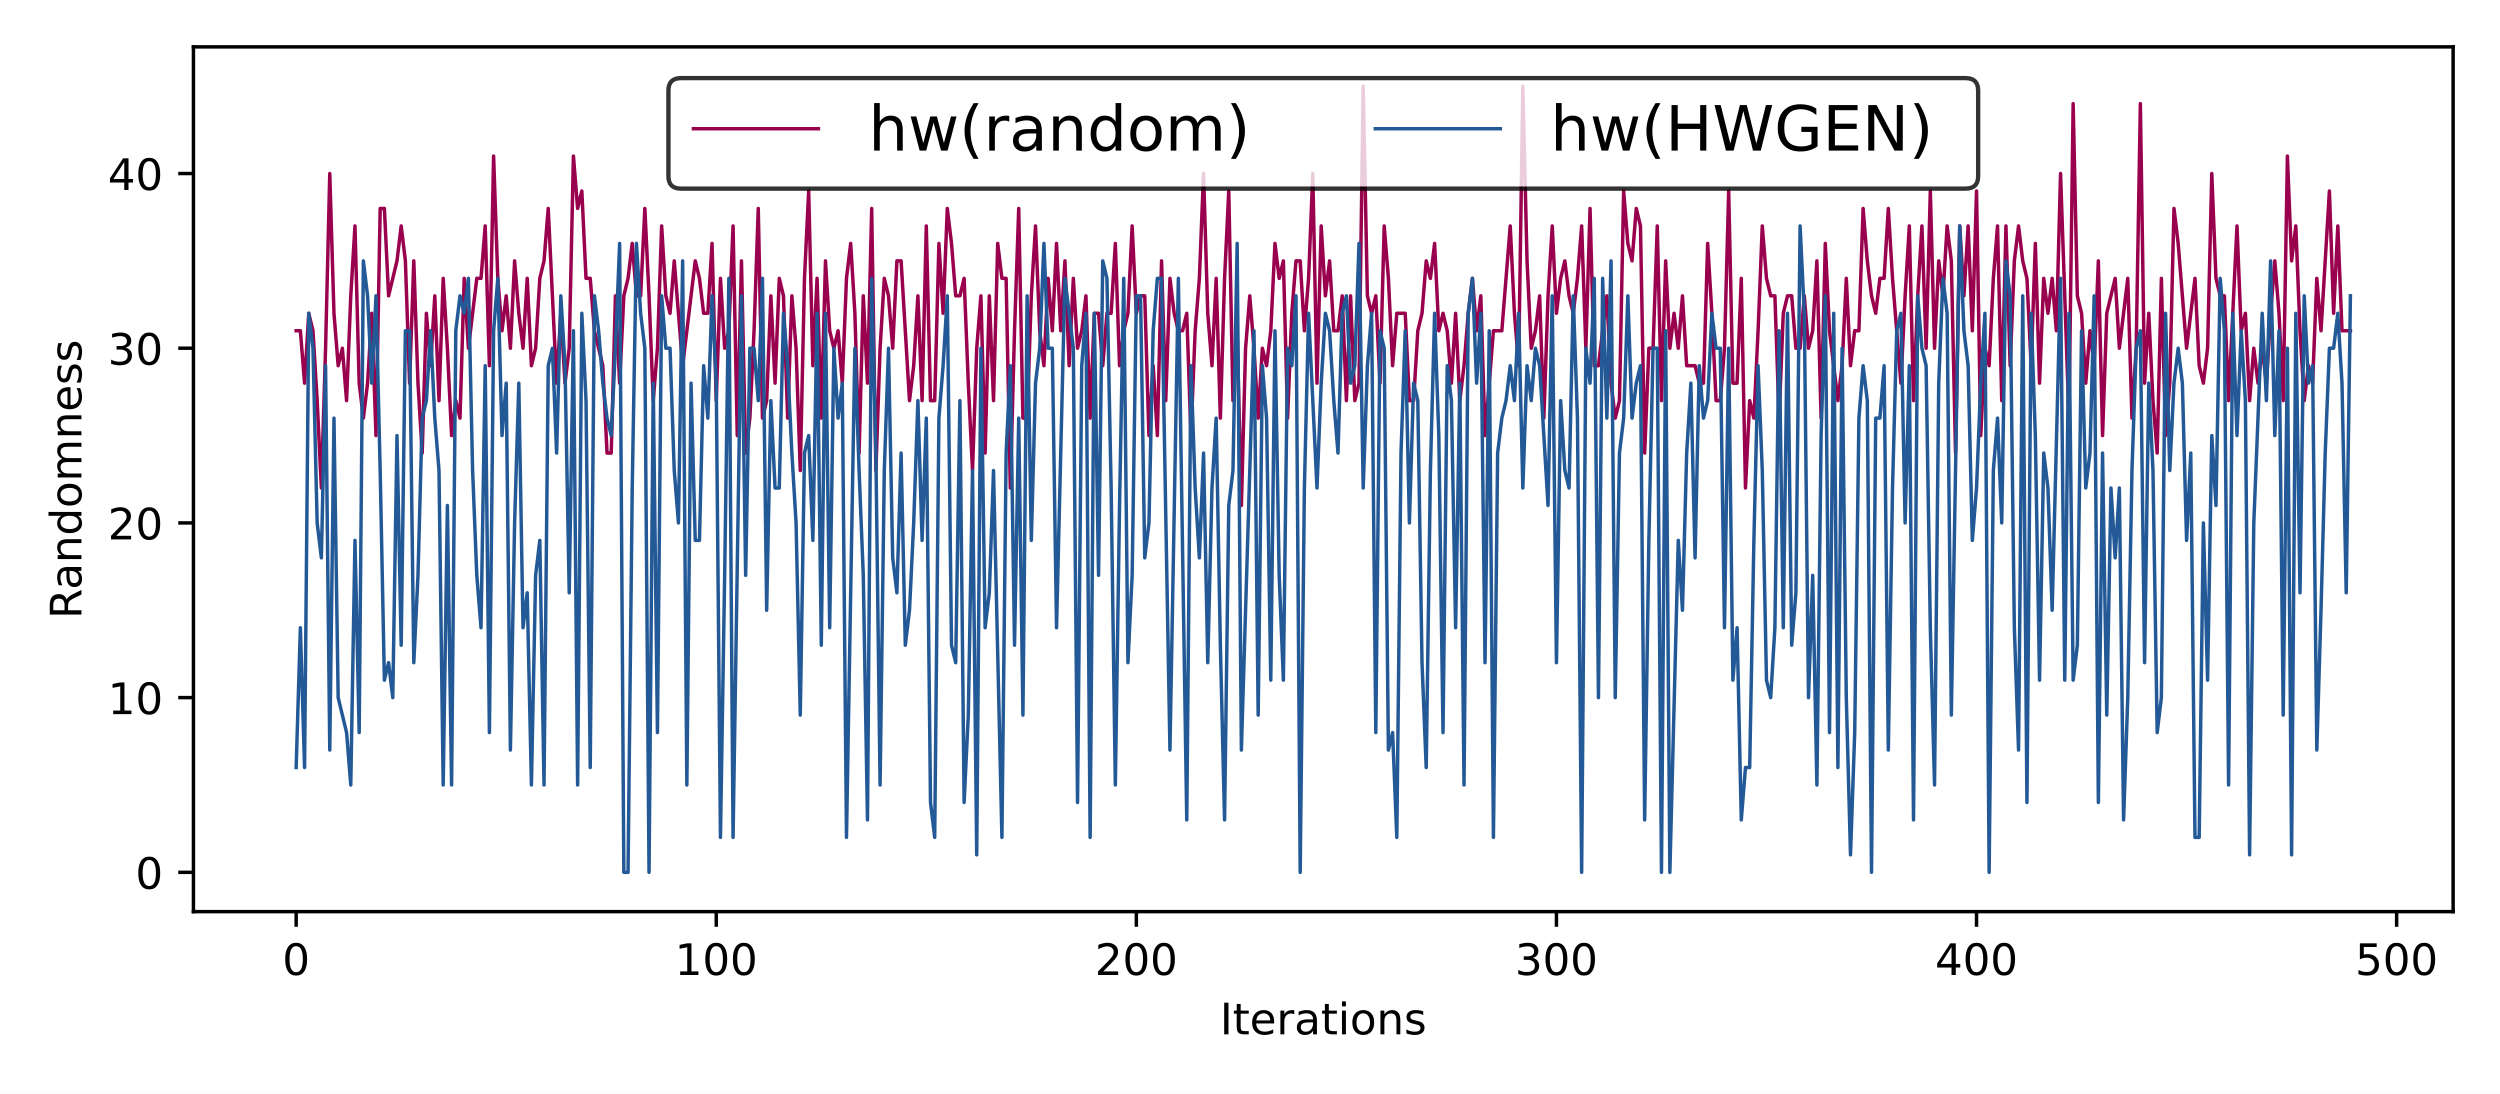
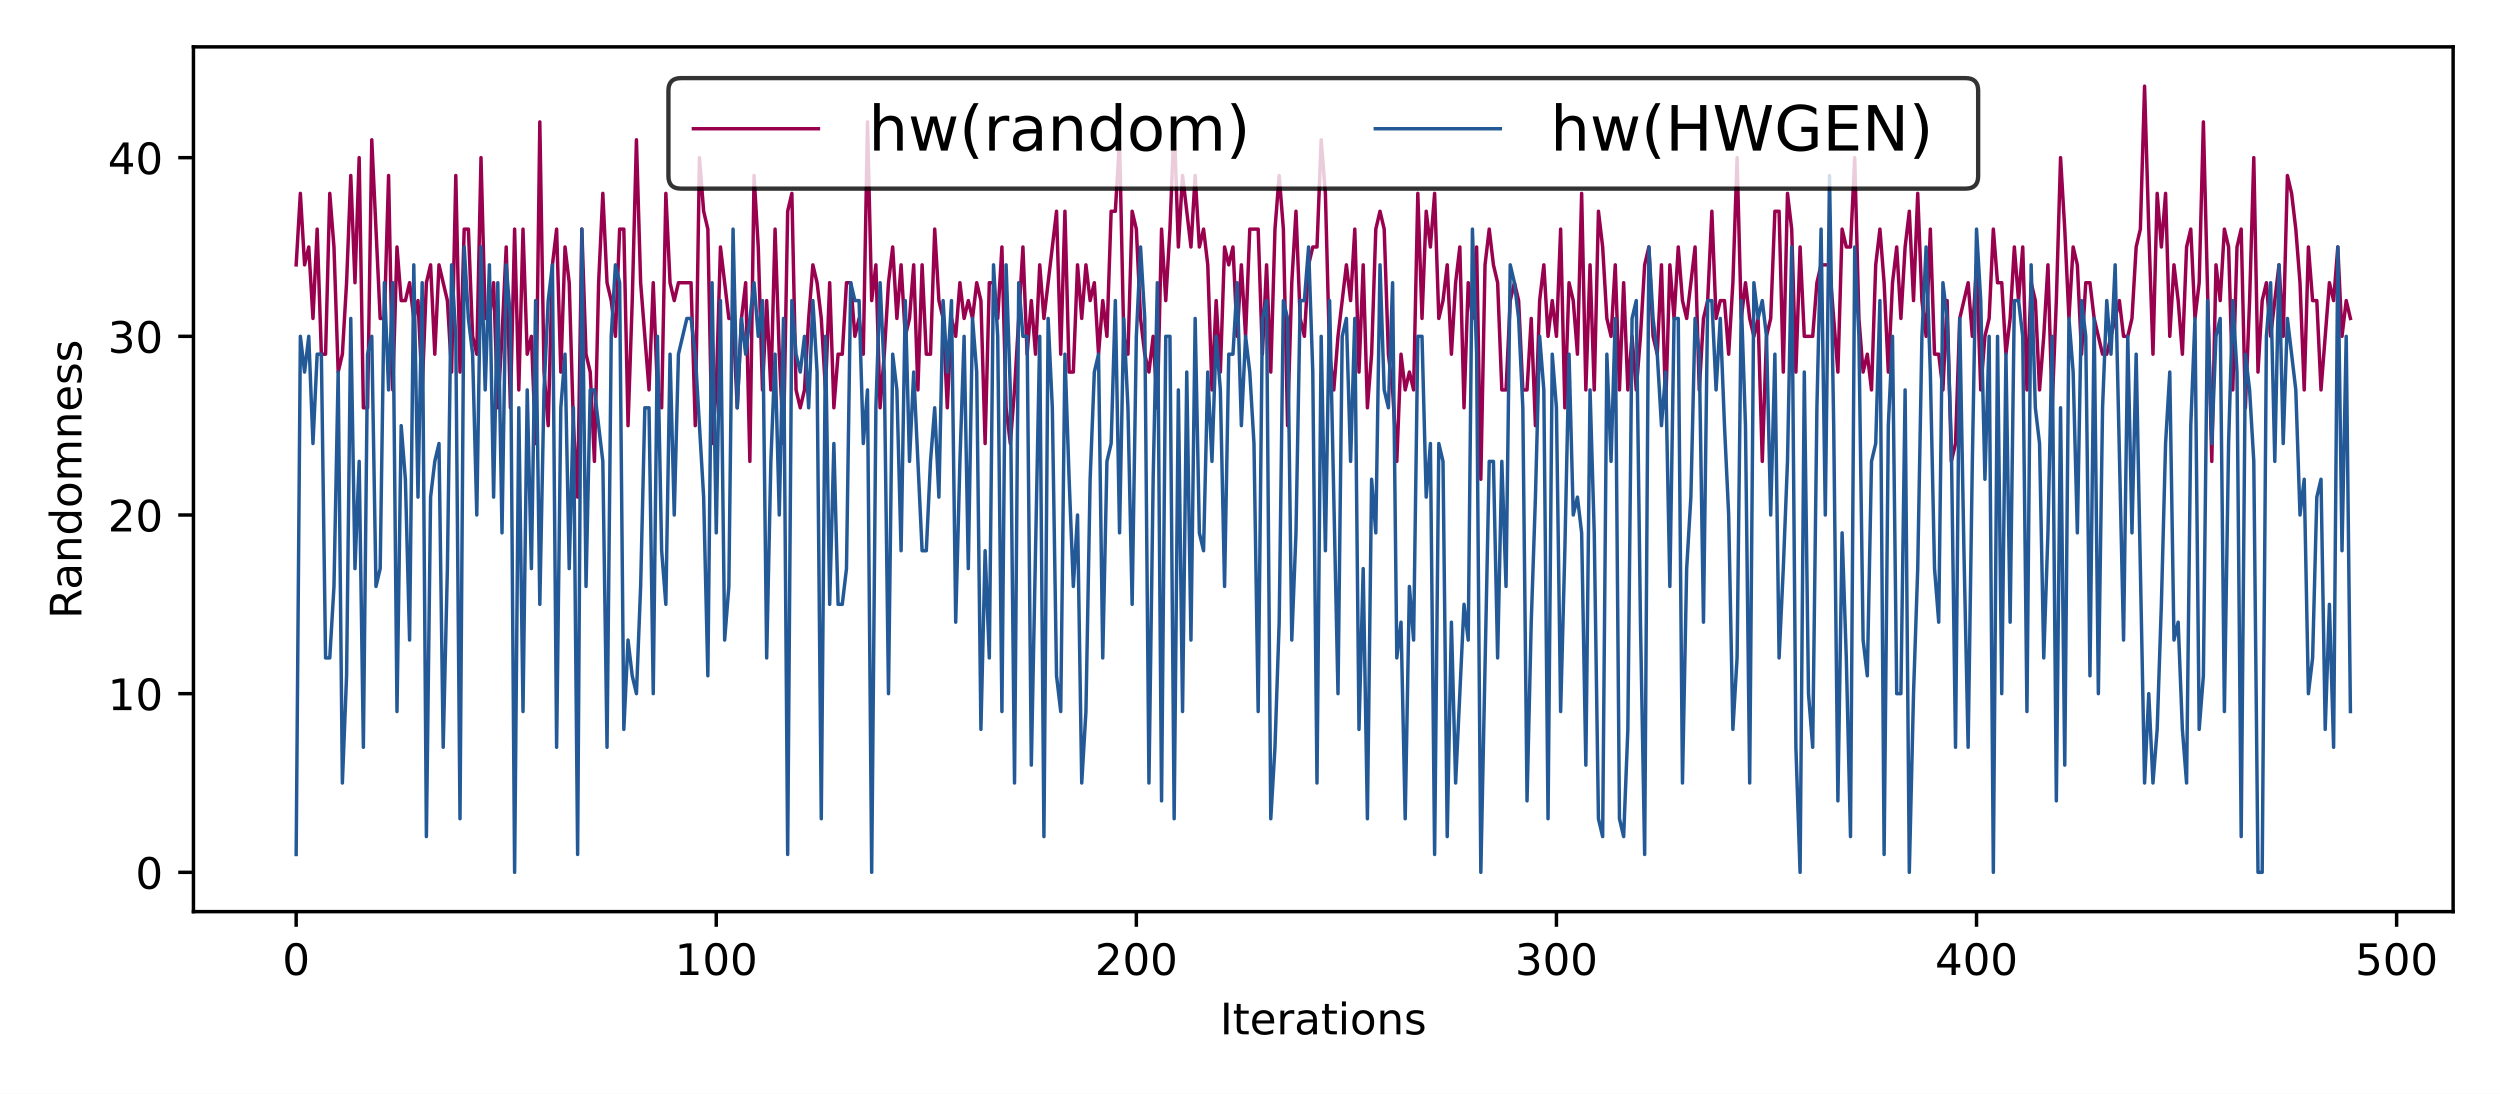
<svg xmlns="http://www.w3.org/2000/svg" xmlns:xlink="http://www.w3.org/1999/xlink" width="576pt" height="252pt" viewBox="0 0 576 252" version="1.1">
  <defs>
    <style type="text/css">*{stroke-linejoin: round; stroke-linecap: butt}</style>
  </defs>
  <g id="figure_1">
    <g id="patch_1">
      <path d="M 0 252  L 576 252  L 576 0  L 0 0  z " style="fill: #ffffff" />
    </g>
    <g id="axes_1">
      <g id="patch_2">
        <path d="M 44.57 210.04  L 565.2 210.04  L 565.2 10.8  L 44.57 10.8  z " style="fill: #ffffff" />
      </g>
      <g id="matplotlib.axis_1">
        <g id="xtick_1">
          <g id="line2d_1">
            <defs>
-               <path id="mb89a6a78fc" d="M 0 0  L 0 3.5  " style="stroke: #000000; stroke-width: 0.8" />
+               <path id="m87699d85fe" d="M 0 0  L 0 3.5  " style="stroke: #000000; stroke-width: 0.8" />
            </defs>
            <g>
-               <use xlink:href="#mb89a6a78fc" x="68.235" y="210.04" style="stroke: #000000; stroke-width: 0.8" />
+               <use xlink:href="#m87699d85fe" x="68.235" y="210.04" style="stroke: #000000; stroke-width: 0.8" />
            </g>
          </g>
          <g id="text_1">
            <text style="font: 10px 'DejaVu Sans', 'Bitstream Vera Sans', 'Computer Modern Sans Serif', 'Lucida Grande', 'Verdana', 'Geneva', 'Lucid', 'Arial', 'Helvetica', 'Avant Garde', sans-serif; text-anchor: middle" x="68.235" y="224.638" transform="rotate(-0 68.235 224.6384)">0</text>
          </g>
        </g>
        <g id="xtick_2">
          <g id="line2d_2">
            <g>
-               <use xlink:href="#mb89a6a78fc" x="165.024" y="210.04" style="stroke: #000000; stroke-width: 0.8" />
+               <use xlink:href="#m87699d85fe" x="165.024" y="210.04" style="stroke: #000000; stroke-width: 0.8" />
            </g>
          </g>
          <g id="text_2">
            <text style="font: 10px 'DejaVu Sans', 'Bitstream Vera Sans', 'Computer Modern Sans Serif', 'Lucida Grande', 'Verdana', 'Geneva', 'Lucid', 'Arial', 'Helvetica', 'Avant Garde', sans-serif; text-anchor: middle" x="165.024" y="224.638" transform="rotate(-0 165.0244 224.6384)">100</text>
          </g>
        </g>
        <g id="xtick_3">
          <g id="line2d_3">
            <g>
-               <use xlink:href="#mb89a6a78fc" x="261.814" y="210.04" style="stroke: #000000; stroke-width: 0.8" />
+               <use xlink:href="#m87699d85fe" x="261.814" y="210.04" style="stroke: #000000; stroke-width: 0.8" />
            </g>
          </g>
          <g id="text_3">
            <text style="font: 10px 'DejaVu Sans', 'Bitstream Vera Sans', 'Computer Modern Sans Serif', 'Lucida Grande', 'Verdana', 'Geneva', 'Lucid', 'Arial', 'Helvetica', 'Avant Garde', sans-serif; text-anchor: middle" x="261.814" y="224.638" transform="rotate(-0 261.8137 224.6384)">200</text>
          </g>
        </g>
        <g id="xtick_4">
          <g id="line2d_4">
            <g>
-               <use xlink:href="#mb89a6a78fc" x="358.603" y="210.04" style="stroke: #000000; stroke-width: 0.8" />
+               <use xlink:href="#m87699d85fe" x="358.603" y="210.04" style="stroke: #000000; stroke-width: 0.8" />
            </g>
          </g>
          <g id="text_4">
            <text style="font: 10px 'DejaVu Sans', 'Bitstream Vera Sans', 'Computer Modern Sans Serif', 'Lucida Grande', 'Verdana', 'Geneva', 'Lucid', 'Arial', 'Helvetica', 'Avant Garde', sans-serif; text-anchor: middle" x="358.603" y="224.638" transform="rotate(-0 358.6031 224.6384)">300</text>
          </g>
        </g>
        <g id="xtick_5">
          <g id="line2d_5">
            <g>
-               <use xlink:href="#mb89a6a78fc" x="455.392" y="210.04" style="stroke: #000000; stroke-width: 0.8" />
+               <use xlink:href="#m87699d85fe" x="455.392" y="210.04" style="stroke: #000000; stroke-width: 0.8" />
            </g>
          </g>
          <g id="text_5">
            <text style="font: 10px 'DejaVu Sans', 'Bitstream Vera Sans', 'Computer Modern Sans Serif', 'Lucida Grande', 'Verdana', 'Geneva', 'Lucid', 'Arial', 'Helvetica', 'Avant Garde', sans-serif; text-anchor: middle" x="455.392" y="224.638" transform="rotate(-0 455.3925 224.6384)">400</text>
          </g>
        </g>
        <g id="xtick_6">
          <g id="line2d_6">
            <g>
-               <use xlink:href="#mb89a6a78fc" x="552.182" y="210.04" style="stroke: #000000; stroke-width: 0.8" />
+               <use xlink:href="#m87699d85fe" x="552.182" y="210.04" style="stroke: #000000; stroke-width: 0.8" />
            </g>
          </g>
          <g id="text_6">
            <text style="font: 10px 'DejaVu Sans', 'Bitstream Vera Sans', 'Computer Modern Sans Serif', 'Lucida Grande', 'Verdana', 'Geneva', 'Lucid', 'Arial', 'Helvetica', 'Avant Garde', sans-serif; text-anchor: middle" x="552.182" y="224.638" transform="rotate(-0 552.1818 224.6384)">500</text>
          </g>
        </g>
        <g id="text_7">
          <text style="font: 10px 'DejaVu Sans', 'Bitstream Vera Sans', 'Computer Modern Sans Serif', 'Lucida Grande', 'Verdana', 'Geneva', 'Lucid', 'Arial', 'Helvetica', 'Avant Garde', sans-serif; text-anchor: middle" x="304.885" y="238.317" transform="rotate(-0 304.885 238.3166)">Iterations</text>
        </g>
      </g>
      <g id="matplotlib.axis_2">
        <g id="ytick_1">
          <g id="line2d_7">
            <defs>
-               <path id="mde6443bc39" d="M 0 0  L -3.5 0  " style="stroke: #000000; stroke-width: 0.8" />
+               <path id="me8491bbab3" d="M 0 0  L -3.5 0  " style="stroke: #000000; stroke-width: 0.8" />
            </defs>
            <g>
-               <use xlink:href="#mde6443bc39" x="44.57" y="200.984" style="stroke: #000000; stroke-width: 0.8" />
+               <use xlink:href="#me8491bbab3" x="44.57" y="200.984" style="stroke: #000000; stroke-width: 0.8" />
            </g>
          </g>
          <g id="text_8">
            <text style="font: 10px 'DejaVu Sans', 'Bitstream Vera Sans', 'Computer Modern Sans Serif', 'Lucida Grande', 'Verdana', 'Geneva', 'Lucid', 'Arial', 'Helvetica', 'Avant Garde', sans-serif; text-anchor: end" x="37.57" y="204.783" transform="rotate(-0 37.57 204.7829)">0</text>
          </g>
        </g>
        <g id="ytick_2">
          <g id="line2d_8">
            <g>
-               <use xlink:href="#mde6443bc39" x="44.57" y="160.733" style="stroke: #000000; stroke-width: 0.8" />
+               <use xlink:href="#me8491bbab3" x="44.57" y="159.818" style="stroke: #000000; stroke-width: 0.8" />
            </g>
          </g>
          <g id="text_9">
-             <text style="font: 10px 'DejaVu Sans', 'Bitstream Vera Sans', 'Computer Modern Sans Serif', 'Lucida Grande', 'Verdana', 'Geneva', 'Lucid', 'Arial', 'Helvetica', 'Avant Garde', sans-serif; text-anchor: end" x="37.57" y="164.532" transform="rotate(-0 37.57 164.5324)">10</text>
+             <text style="font: 10px 'DejaVu Sans', 'Bitstream Vera Sans', 'Computer Modern Sans Serif', 'Lucida Grande', 'Verdana', 'Geneva', 'Lucid', 'Arial', 'Helvetica', 'Avant Garde', sans-serif; text-anchor: end" x="37.57" y="163.618" transform="rotate(-0 37.57 163.6176)">10</text>
          </g>
        </g>
        <g id="ytick_3">
          <g id="line2d_9">
            <g>
-               <use xlink:href="#mde6443bc39" x="44.57" y="120.483" style="stroke: #000000; stroke-width: 0.8" />
+               <use xlink:href="#me8491bbab3" x="44.57" y="118.653" style="stroke: #000000; stroke-width: 0.8" />
            </g>
          </g>
          <g id="text_10">
-             <text style="font: 10px 'DejaVu Sans', 'Bitstream Vera Sans', 'Computer Modern Sans Serif', 'Lucida Grande', 'Verdana', 'Geneva', 'Lucid', 'Arial', 'Helvetica', 'Avant Garde', sans-serif; text-anchor: end" x="37.57" y="124.282" transform="rotate(-0 37.57 124.2818)">20</text>
+             <text style="font: 10px 'DejaVu Sans', 'Bitstream Vera Sans', 'Computer Modern Sans Serif', 'Lucida Grande', 'Verdana', 'Geneva', 'Lucid', 'Arial', 'Helvetica', 'Avant Garde', sans-serif; text-anchor: end" x="37.57" y="122.452" transform="rotate(-0 37.57 122.4523)">20</text>
          </g>
        </g>
        <g id="ytick_4">
          <g id="line2d_10">
            <g>
-               <use xlink:href="#mde6443bc39" x="44.57" y="80.232" style="stroke: #000000; stroke-width: 0.8" />
+               <use xlink:href="#me8491bbab3" x="44.57" y="77.488" style="stroke: #000000; stroke-width: 0.8" />
            </g>
          </g>
          <g id="text_11">
-             <text style="font: 10px 'DejaVu Sans', 'Bitstream Vera Sans', 'Computer Modern Sans Serif', 'Lucida Grande', 'Verdana', 'Geneva', 'Lucid', 'Arial', 'Helvetica', 'Avant Garde', sans-serif; text-anchor: end" x="37.57" y="84.031" transform="rotate(-0 37.57 84.03134)">30</text>
+             <text style="font: 10px 'DejaVu Sans', 'Bitstream Vera Sans', 'Computer Modern Sans Serif', 'Lucida Grande', 'Verdana', 'Geneva', 'Lucid', 'Arial', 'Helvetica', 'Avant Garde', sans-serif; text-anchor: end" x="37.57" y="81.287" transform="rotate(-0 37.57 81.28699)">30</text>
          </g>
        </g>
        <g id="ytick_5">
          <g id="line2d_11">
            <g>
-               <use xlink:href="#mde6443bc39" x="44.57" y="39.982" style="stroke: #000000; stroke-width: 0.8" />
+               <use xlink:href="#me8491bbab3" x="44.57" y="36.322" style="stroke: #000000; stroke-width: 0.8" />
            </g>
          </g>
          <g id="text_12">
-             <text style="font: 10px 'DejaVu Sans', 'Bitstream Vera Sans', 'Computer Modern Sans Serif', 'Lucida Grande', 'Verdana', 'Geneva', 'Lucid', 'Arial', 'Helvetica', 'Avant Garde', sans-serif; text-anchor: end" x="37.57" y="43.781" transform="rotate(-0 37.57 43.78084)">40</text>
+             <text style="font: 10px 'DejaVu Sans', 'Bitstream Vera Sans', 'Computer Modern Sans Serif', 'Lucida Grande', 'Verdana', 'Geneva', 'Lucid', 'Arial', 'Helvetica', 'Avant Garde', sans-serif; text-anchor: end" x="37.57" y="40.122" transform="rotate(-0 37.57 40.1217)">40</text>
          </g>
        </g>
        <g id="text_13">
          <text style="font: 10px 'DejaVu Sans', 'Bitstream Vera Sans', 'Computer Modern Sans Serif', 'Lucida Grande', 'Verdana', 'Geneva', 'Lucid', 'Arial', 'Helvetica', 'Avant Garde', sans-serif; text-anchor: middle" x="18.765" y="110.42" transform="rotate(-90 18.76531 110.42)">Randomness</text>
        </g>
      </g>
      <g id="line2d_12">
-         <path d="M 68.235 76.207  L 69.203 76.207  L 70.171 88.282  L 71.139 72.182  L 72.107 76.207  L 73.074 92.307  L 74.042 112.433  L 75.01 80.232  L 75.978 39.982  L 76.946 72.182  L 77.914 84.257  L 78.882 80.232  L 79.85 92.307  L 80.818 68.157  L 81.786 52.057  L 82.753 88.282  L 83.721 96.332  L 84.689 88.282  L 85.657 72.182  L 86.625 100.357  L 87.593 48.032  L 88.561 48.032  L 89.529 68.157  L 91.464 60.107  L 92.432 52.057  L 93.4 60.107  L 94.368 88.282  L 95.336 60.107  L 96.304 88.282  L 97.272 104.382  L 98.24 72.182  L 99.208 84.257  L 100.175 68.157  L 101.143 92.307  L 102.111 64.132  L 103.079 80.232  L 104.047 100.357  L 105.015 92.307  L 105.983 96.332  L 106.951 64.132  L 107.919 80.232  L 109.854 64.132  L 110.822 64.132  L 111.79 52.057  L 112.758 84.257  L 113.726 35.957  L 114.694 64.132  L 115.662 76.207  L 116.63 68.157  L 117.598 80.232  L 118.565 60.107  L 119.533 72.182  L 120.501 80.232  L 121.469 64.132  L 122.437 84.257  L 123.405 80.232  L 124.373 64.132  L 125.341 60.107  L 126.309 48.032  L 128.244 88.282  L 129.212 72.182  L 130.18 88.282  L 131.148 80.232  L 132.116 35.957  L 133.084 48.032  L 134.052 44.007  L 135.02 64.132  L 135.988 64.132  L 136.955 76.207  L 138.891 84.257  L 139.859 104.382  L 140.827 104.382  L 141.795 68.157  L 142.763 88.282  L 143.731 68.157  L 144.699 64.132  L 145.666 56.082  L 146.634 68.157  L 147.602 68.157  L 148.57 48.032  L 149.538 68.157  L 150.506 92.307  L 151.474 80.232  L 152.442 52.057  L 153.41 68.157  L 154.378 72.182  L 155.345 60.107  L 157.281 84.257  L 160.185 60.107  L 161.153 64.132  L 162.121 72.182  L 163.089 72.182  L 164.056 56.082  L 165.024 92.307  L 165.992 64.132  L 166.96 80.232  L 167.928 76.207  L 168.896 52.057  L 169.864 100.357  L 170.832 60.107  L 171.8 104.382  L 172.768 96.332  L 173.735 76.207  L 174.703 48.032  L 175.671 96.332  L 176.639 92.307  L 177.607 68.157  L 178.575 88.282  L 179.543 64.132  L 180.511 68.157  L 181.479 96.332  L 182.446 68.157  L 183.414 80.232  L 184.382 108.407  L 185.35 64.132  L 186.318 44.007  L 187.286 84.257  L 188.254 64.132  L 189.222 96.332  L 190.19 60.107  L 191.157 76.207  L 192.125 80.232  L 193.093 76.207  L 194.061 88.282  L 195.029 64.132  L 195.997 56.082  L 196.965 72.182  L 197.933 104.382  L 198.901 68.157  L 199.869 88.282  L 200.836 48.032  L 201.804 108.407  L 202.772 80.232  L 203.74 64.132  L 204.708 68.157  L 205.676 80.232  L 206.644 60.107  L 207.612 60.107  L 209.547 92.307  L 210.515 84.257  L 211.483 68.157  L 212.451 92.307  L 213.419 52.057  L 214.387 92.307  L 215.355 92.307  L 216.323 56.082  L 217.291 72.182  L 218.259 48.032  L 219.226 56.082  L 220.194 68.157  L 221.162 68.157  L 222.13 64.132  L 223.098 88.282  L 224.066 108.407  L 225.034 80.232  L 226.002 68.157  L 226.97 104.382  L 227.937 68.157  L 228.905 92.307  L 229.873 56.082  L 230.841 64.132  L 231.809 64.132  L 232.777 112.433  L 233.745 76.207  L 234.713 48.032  L 235.681 96.332  L 236.648 96.332  L 237.616 68.157  L 238.584 52.057  L 239.552 76.207  L 240.52 84.257  L 241.488 64.132  L 242.456 76.207  L 243.424 56.082  L 244.392 76.207  L 245.36 60.107  L 246.327 84.257  L 247.295 64.132  L 248.263 80.232  L 249.231 76.207  L 250.199 68.157  L 251.167 96.332  L 252.135 72.182  L 253.103 72.182  L 254.071 84.257  L 255.038 72.182  L 256.006 72.182  L 256.974 56.082  L 257.942 84.257  L 258.91 76.207  L 259.878 72.182  L 260.846 52.057  L 261.814 72.182  L 262.782 68.157  L 263.75 68.157  L 264.717 100.357  L 265.685 84.257  L 266.653 100.357  L 267.621 60.107  L 268.589 92.307  L 269.557 64.132  L 270.525 72.182  L 271.493 76.207  L 272.461 76.207  L 273.428 72.182  L 274.396 100.357  L 275.364 76.207  L 276.332 64.132  L 277.3 39.982  L 278.268 72.182  L 279.236 84.257  L 280.204 64.132  L 281.172 96.332  L 282.139 64.132  L 283.107 44.007  L 284.075 92.307  L 285.043 76.207  L 286.011 116.458  L 286.979 80.232  L 287.947 68.157  L 288.915 80.232  L 289.883 96.332  L 290.851 80.232  L 291.818 84.257  L 292.786 76.207  L 293.754 56.082  L 294.722 64.132  L 295.69 60.107  L 296.658 96.332  L 297.626 72.182  L 298.594 60.107  L 299.562 60.107  L 300.529 76.207  L 301.497 64.132  L 302.465 39.982  L 303.433 88.282  L 304.401 52.057  L 305.369 68.157  L 306.337 60.107  L 307.305 76.207  L 308.273 76.207  L 309.241 68.157  L 310.208 92.307  L 311.176 68.157  L 312.144 92.307  L 313.112 88.282  L 314.08 19.856  L 315.048 68.157  L 316.016 72.182  L 316.984 68.157  L 317.952 88.282  L 318.919 52.057  L 319.887 64.132  L 320.855 84.257  L 321.823 72.182  L 323.759 72.182  L 324.727 92.307  L 325.695 92.307  L 326.663 76.207  L 327.631 72.182  L 328.598 60.107  L 329.566 64.132  L 330.534 56.082  L 331.502 76.207  L 332.47 72.182  L 333.438 76.207  L 334.406 88.282  L 335.374 72.182  L 336.342 92.307  L 337.309 84.257  L 338.277 72.182  L 339.245 64.132  L 340.213 76.207  L 341.181 68.157  L 342.149 100.357  L 344.085 76.207  L 346.02 76.207  L 347.956 52.057  L 348.924 72.182  L 349.892 84.257  L 350.86 19.856  L 351.828 60.107  L 352.796 80.232  L 353.764 76.207  L 354.732 68.157  L 355.699 96.332  L 356.667 68.157  L 357.635 52.057  L 358.603 72.182  L 359.571 64.132  L 360.539 60.107  L 361.507 68.157  L 362.475 72.182  L 363.443 64.132  L 364.41 52.057  L 365.378 80.232  L 366.346 48.032  L 367.314 84.257  L 368.282 84.257  L 370.218 68.157  L 371.186 88.282  L 372.154 96.332  L 373.122 92.307  L 374.089 44.007  L 375.057 56.082  L 376.025 60.107  L 376.993 48.032  L 377.961 52.057  L 378.929 104.382  L 379.897 80.232  L 380.865 80.232  L 381.833 52.057  L 382.8 92.307  L 383.768 60.107  L 384.736 80.232  L 385.704 72.182  L 386.672 80.232  L 387.64 68.157  L 388.608 84.257  L 390.544 84.257  L 391.511 88.282  L 392.479 88.282  L 393.447 56.082  L 394.415 72.182  L 395.383 92.307  L 396.351 92.307  L 397.319 80.232  L 398.287 44.007  L 399.255 88.282  L 400.223 88.282  L 401.19 64.132  L 402.158 112.433  L 403.126 92.307  L 404.094 96.332  L 405.062 76.207  L 406.03 52.057  L 406.998 64.132  L 407.966 68.157  L 408.934 68.157  L 409.901 96.332  L 410.869 72.182  L 411.837 68.157  L 412.805 68.157  L 413.773 80.232  L 414.741 80.232  L 415.709 68.157  L 416.677 80.232  L 417.645 76.207  L 418.613 60.107  L 419.58 96.332  L 420.548 56.082  L 421.516 76.207  L 423.452 92.307  L 424.42 84.257  L 425.388 64.132  L 426.356 84.257  L 427.324 76.207  L 428.291 76.207  L 429.259 48.032  L 430.227 60.107  L 431.195 68.157  L 432.163 72.182  L 433.131 64.132  L 434.099 64.132  L 435.067 48.032  L 436.035 64.132  L 437.97 88.282  L 438.938 68.157  L 439.906 52.057  L 440.874 92.307  L 441.842 68.157  L 442.81 52.057  L 443.778 80.232  L 444.746 44.007  L 445.714 80.232  L 446.681 60.107  L 447.649 68.157  L 448.617 52.057  L 449.585 60.107  L 450.553 104.382  L 451.521 52.057  L 452.489 68.157  L 453.457 52.057  L 454.425 76.207  L 455.392 44.007  L 456.36 100.357  L 457.328 80.232  L 458.296 84.257  L 459.264 64.132  L 460.232 52.057  L 461.2 92.307  L 462.168 52.057  L 463.136 84.257  L 464.104 60.107  L 465.071 52.057  L 466.039 60.107  L 467.007 64.132  L 467.975 84.257  L 468.943 56.082  L 469.911 88.282  L 470.879 64.132  L 471.847 72.182  L 472.815 64.132  L 473.782 76.207  L 474.75 39.982  L 476.686 96.332  L 477.654 23.881  L 478.622 68.157  L 479.59 72.182  L 480.558 88.282  L 481.526 76.207  L 482.493 84.257  L 483.461 60.107  L 484.429 100.357  L 485.397 72.182  L 487.333 64.132  L 488.301 80.232  L 490.237 64.132  L 491.205 96.332  L 492.172 80.232  L 493.14 23.881  L 494.108 88.282  L 495.076 72.182  L 496.044 92.307  L 497.012 104.382  L 497.98 64.132  L 498.948 100.357  L 499.916 88.282  L 500.883 48.032  L 501.851 56.082  L 503.787 80.232  L 505.723 64.132  L 506.691 84.257  L 507.659 88.282  L 508.627 80.232  L 509.595 39.982  L 510.562 64.132  L 511.53 68.157  L 512.498 68.157  L 513.466 92.307  L 515.402 52.057  L 516.37 76.207  L 517.338 72.182  L 518.306 92.307  L 519.273 80.232  L 520.241 88.282  L 521.209 80.232  L 522.177 88.282  L 523.145 72.182  L 524.113 60.107  L 525.081 72.182  L 526.049 92.307  L 527.017 35.957  L 527.984 60.107  L 528.952 52.057  L 529.92 76.207  L 530.888 92.307  L 531.856 84.257  L 532.824 88.282  L 533.792 64.132  L 534.76 76.207  L 536.696 44.007  L 537.663 72.182  L 538.631 52.057  L 539.599 76.207  L 541.535 76.207  L 541.535 76.207  " clip-path="url(#p856a34a196)" style="fill: none; stroke: #99004d; stroke-width: 0.8; stroke-linecap: square" />
+         <path d="M 68.235 61.022  L 69.203 44.556  L 70.171 61.022  L 71.139 56.905  L 72.107 73.371  L 73.074 52.789  L 74.042 81.604  L 75.01 81.604  L 75.978 44.556  L 76.946 56.905  L 77.914 85.721  L 78.882 81.604  L 79.85 65.138  L 80.818 40.439  L 81.786 65.138  L 82.753 36.322  L 83.721 93.954  L 84.689 93.954  L 85.657 32.206  L 87.593 73.371  L 88.561 73.371  L 89.529 40.439  L 90.497 89.837  L 91.464 56.905  L 92.432 69.255  L 93.4 69.255  L 94.368 65.138  L 95.336 73.371  L 96.304 69.255  L 97.272 89.837  L 98.24 65.138  L 99.208 61.022  L 100.175 81.604  L 101.143 61.022  L 103.079 69.255  L 104.047 85.721  L 105.015 40.439  L 105.983 85.721  L 106.951 52.789  L 107.919 52.789  L 108.887 77.488  L 109.854 81.604  L 110.822 36.322  L 111.79 73.371  L 112.758 73.371  L 113.726 65.138  L 114.694 93.954  L 115.662 77.488  L 116.63 56.905  L 117.598 93.954  L 118.565 52.789  L 119.533 89.837  L 120.501 52.789  L 121.469 81.604  L 122.437 77.488  L 123.405 102.187  L 124.373 28.089  L 125.341 85.721  L 126.309 98.07  L 127.277 61.022  L 128.244 52.789  L 129.212 85.721  L 130.18 56.905  L 131.148 65.138  L 132.116 98.07  L 133.084 114.537  L 134.052 52.789  L 135.02 81.604  L 135.988 85.721  L 136.955 106.303  L 137.923 65.138  L 138.891 44.556  L 139.859 65.138  L 140.827 69.255  L 141.795 77.488  L 142.763 52.789  L 143.731 52.789  L 144.699 98.07  L 145.666 69.255  L 146.634 32.206  L 147.602 65.138  L 149.538 89.837  L 150.506 65.138  L 151.474 89.837  L 152.442 93.954  L 153.41 44.556  L 154.378 65.138  L 155.345 69.255  L 156.313 65.138  L 159.217 65.138  L 160.185 98.07  L 161.153 36.322  L 162.121 48.672  L 163.089 52.789  L 164.056 102.187  L 165.024 89.837  L 165.992 56.905  L 167.928 73.371  L 168.896 73.371  L 169.864 93.954  L 170.832 73.371  L 171.8 65.138  L 172.768 106.303  L 173.735 40.439  L 174.703 56.905  L 175.671 89.837  L 176.639 69.255  L 177.607 89.837  L 178.575 52.789  L 179.543 81.604  L 180.511 102.187  L 181.479 48.672  L 182.446 44.556  L 183.414 89.837  L 184.382 93.954  L 185.35 89.837  L 186.318 73.371  L 187.286 61.022  L 188.254 65.138  L 189.222 73.371  L 190.19 89.837  L 191.157 65.138  L 192.125 93.954  L 193.093 81.604  L 194.061 81.604  L 195.029 65.138  L 195.997 65.138  L 196.965 77.488  L 197.933 73.371  L 198.901 81.604  L 199.869 28.089  L 200.836 69.255  L 201.804 61.022  L 202.772 93.954  L 203.74 81.604  L 204.708 65.138  L 205.676 56.905  L 206.644 73.371  L 207.612 61.022  L 208.58 77.488  L 209.547 73.371  L 210.515 61.022  L 211.483 89.837  L 212.451 61.022  L 213.419 81.604  L 214.387 81.604  L 215.355 52.789  L 216.323 69.255  L 217.291 73.371  L 218.259 93.954  L 219.226 73.371  L 220.194 77.488  L 221.162 65.138  L 222.13 73.371  L 223.098 69.255  L 224.066 73.371  L 225.034 65.138  L 226.002 69.255  L 226.97 102.187  L 227.937 65.138  L 228.905 65.138  L 229.873 73.371  L 230.841 56.905  L 231.809 93.954  L 232.777 102.187  L 233.745 89.837  L 235.681 56.905  L 236.648 81.604  L 237.616 69.255  L 238.584 81.604  L 239.552 61.022  L 240.52 73.371  L 243.424 48.672  L 244.392 81.604  L 245.36 48.672  L 246.327 85.721  L 247.295 85.721  L 248.263 61.022  L 249.231 73.371  L 250.199 61.022  L 251.167 69.255  L 252.135 65.138  L 253.103 81.604  L 254.071 69.255  L 255.038 77.488  L 256.006 48.672  L 256.974 48.672  L 257.942 32.206  L 258.91 77.488  L 259.878 81.604  L 260.846 48.672  L 261.814 52.789  L 262.782 73.371  L 263.75 81.604  L 264.717 85.721  L 265.685 77.488  L 266.653 93.954  L 267.621 52.789  L 268.589 69.255  L 269.557 52.789  L 270.525 28.089  L 271.493 56.905  L 272.461 40.439  L 274.396 56.905  L 275.364 40.439  L 276.332 56.905  L 277.3 52.789  L 278.268 61.022  L 279.236 89.837  L 280.204 69.255  L 281.172 85.721  L 282.139 56.905  L 283.107 61.022  L 284.075 56.905  L 285.043 77.488  L 286.011 61.022  L 286.979 77.488  L 287.947 52.789  L 289.883 52.789  L 290.851 81.604  L 291.818 61.022  L 292.786 85.721  L 293.754 52.789  L 294.722 40.439  L 295.69 52.789  L 296.658 98.07  L 297.626 65.138  L 298.594 48.672  L 299.562 73.371  L 300.529 77.488  L 301.497 61.022  L 302.465 56.905  L 303.433 56.905  L 304.401 32.206  L 305.369 44.556  L 306.337 81.604  L 307.305 89.837  L 308.273 77.488  L 310.208 61.022  L 311.176 69.255  L 312.144 52.789  L 313.112 85.721  L 314.08 61.022  L 315.048 93.954  L 316.016 81.604  L 316.984 52.789  L 317.952 48.672  L 318.919 52.789  L 319.887 81.604  L 320.855 89.837  L 321.823 106.303  L 322.791 81.604  L 323.759 89.837  L 324.727 85.721  L 325.695 89.837  L 326.663 44.556  L 327.631 73.371  L 328.598 48.672  L 329.566 56.905  L 330.534 44.556  L 331.502 73.371  L 332.47 69.255  L 333.438 61.022  L 334.406 81.604  L 335.374 65.138  L 336.342 56.905  L 337.309 93.954  L 338.277 65.138  L 339.245 73.371  L 340.213 56.905  L 341.181 110.42  L 342.149 61.022  L 343.117 52.789  L 344.085 61.022  L 345.053 65.138  L 346.02 89.837  L 346.988 89.837  L 347.956 69.255  L 348.924 65.138  L 349.892 69.255  L 350.86 89.837  L 351.828 89.837  L 352.796 73.371  L 353.764 98.07  L 354.732 69.255  L 355.699 61.022  L 356.667 77.488  L 357.635 69.255  L 358.603 77.488  L 359.571 52.789  L 360.539 93.954  L 361.507 65.138  L 362.475 69.255  L 363.443 81.604  L 364.41 44.556  L 365.378 89.837  L 366.346 61.022  L 367.314 89.837  L 368.282 48.672  L 369.25 56.905  L 370.218 73.371  L 371.186 77.488  L 372.154 61.022  L 373.122 89.837  L 374.089 65.138  L 375.057 89.837  L 376.025 77.488  L 376.993 89.837  L 377.961 77.488  L 378.929 61.022  L 379.897 56.905  L 380.865 77.488  L 381.833 81.604  L 382.8 61.022  L 383.768 93.954  L 384.736 61.022  L 385.704 73.371  L 386.672 56.905  L 387.64 69.255  L 388.608 73.371  L 390.544 56.905  L 391.511 89.837  L 392.479 73.371  L 393.447 69.255  L 394.415 48.672  L 395.383 73.371  L 396.351 69.255  L 397.319 69.255  L 398.287 81.604  L 399.255 65.138  L 400.223 36.322  L 401.19 73.371  L 402.158 65.138  L 403.126 73.371  L 404.094 77.488  L 405.062 73.371  L 406.03 106.303  L 406.998 77.488  L 407.966 73.371  L 408.934 48.672  L 409.901 48.672  L 410.869 85.721  L 411.837 44.556  L 412.805 52.789  L 413.773 85.721  L 414.741 56.905  L 415.709 77.488  L 417.645 77.488  L 418.613 65.138  L 419.58 61.022  L 421.516 61.022  L 423.452 85.721  L 424.42 52.789  L 425.388 56.905  L 426.356 56.905  L 427.324 36.322  L 428.291 73.371  L 429.259 85.721  L 430.227 81.604  L 431.195 89.837  L 432.163 61.022  L 433.131 52.789  L 434.099 65.138  L 435.067 85.721  L 436.035 65.138  L 437.002 56.905  L 437.97 73.371  L 438.938 56.905  L 439.906 48.672  L 440.874 69.255  L 441.842 44.556  L 442.81 69.255  L 443.778 77.488  L 444.746 52.789  L 445.714 81.604  L 446.681 81.604  L 447.649 89.837  L 448.617 69.255  L 449.585 106.303  L 450.553 102.187  L 451.521 73.371  L 453.457 65.138  L 454.425 77.488  L 455.392 61.022  L 456.36 89.837  L 457.328 77.488  L 458.296 73.371  L 459.264 52.789  L 460.232 65.138  L 461.2 65.138  L 462.168 81.604  L 463.136 73.371  L 464.104 56.905  L 465.071 69.255  L 466.039 56.905  L 467.007 89.837  L 467.975 65.138  L 468.943 69.255  L 469.911 89.837  L 470.879 77.488  L 471.847 61.022  L 472.815 93.954  L 473.782 69.255  L 474.75 36.322  L 475.718 52.789  L 476.686 73.371  L 477.654 56.905  L 478.622 61.022  L 479.59 81.604  L 480.558 65.138  L 481.526 65.138  L 482.493 73.371  L 484.429 81.604  L 485.397 81.604  L 488.301 69.255  L 489.269 77.488  L 490.237 77.488  L 491.205 73.371  L 492.172 56.905  L 493.14 52.789  L 494.108 19.856  L 495.076 52.789  L 496.044 81.604  L 497.012 44.556  L 497.98 56.905  L 498.948 44.556  L 499.916 77.488  L 500.883 61.022  L 501.851 69.255  L 502.819 81.604  L 503.787 56.905  L 504.755 52.789  L 505.723 73.371  L 506.691 65.138  L 507.659 28.089  L 509.595 106.303  L 510.562 61.022  L 511.53 69.255  L 512.498 52.789  L 513.466 56.905  L 514.434 89.837  L 515.402 56.905  L 516.37 52.789  L 517.338 93.954  L 518.306 69.255  L 519.273 36.322  L 520.241 85.721  L 521.209 69.255  L 522.177 65.138  L 523.145 77.488  L 525.081 61.022  L 526.049 77.488  L 527.017 40.439  L 527.984 44.556  L 528.952 52.789  L 529.92 65.138  L 530.888 89.837  L 531.856 56.905  L 532.824 69.255  L 533.792 69.255  L 534.76 89.837  L 536.696 65.138  L 537.663 69.255  L 538.631 56.905  L 539.599 77.488  L 540.567 69.255  L 541.535 73.371  L 541.535 73.371  " clip-path="url(#p8644379142)" style="fill: none; stroke: #99004d; stroke-width: 0.8; stroke-linecap: square" />
      </g>
      <g id="line2d_13">
-         <path d="M 68.235 176.833  L 69.203 144.633  L 70.171 176.833  L 71.139 72.182  L 72.107 80.232  L 73.074 120.483  L 74.042 128.533  L 75.01 84.257  L 75.978 172.808  L 76.946 96.332  L 77.914 160.733  L 79.85 168.783  L 80.818 180.858  L 81.786 124.508  L 82.753 168.783  L 83.721 60.107  L 84.689 68.157  L 85.657 88.282  L 86.625 68.157  L 87.593 108.407  L 88.561 156.708  L 89.529 152.683  L 90.497 160.733  L 91.464 100.357  L 92.432 148.658  L 93.4 76.207  L 94.368 76.207  L 95.336 152.683  L 96.304 132.558  L 97.272 96.332  L 98.24 92.307  L 99.208 76.207  L 100.175 96.332  L 101.143 108.407  L 102.111 180.858  L 103.079 116.458  L 104.047 180.858  L 105.015 76.207  L 105.983 68.157  L 106.951 72.182  L 107.919 64.132  L 108.887 108.407  L 109.854 132.558  L 110.822 144.633  L 111.79 84.257  L 112.758 168.783  L 113.726 76.207  L 114.694 64.132  L 115.662 100.357  L 116.63 88.282  L 117.598 172.808  L 118.565 120.483  L 119.533 88.282  L 120.501 144.633  L 121.469 136.583  L 122.437 180.858  L 123.405 132.558  L 124.373 124.508  L 125.341 180.858  L 126.309 84.257  L 127.277 80.232  L 128.244 104.382  L 129.212 68.157  L 130.18 84.257  L 131.148 136.583  L 132.116 76.207  L 133.084 180.858  L 134.052 72.182  L 135.02 92.307  L 135.988 176.833  L 136.955 68.157  L 137.923 76.207  L 138.891 88.282  L 139.859 96.332  L 140.827 100.357  L 141.795 80.232  L 142.763 56.082  L 143.731 200.984  L 144.699 200.984  L 145.666 112.433  L 146.634 56.082  L 147.602 72.182  L 148.57 80.232  L 149.538 200.984  L 150.506 88.282  L 151.474 168.783  L 152.442 68.157  L 153.41 80.232  L 154.378 80.232  L 155.345 108.407  L 156.313 120.483  L 157.281 60.107  L 158.249 180.858  L 159.217 88.282  L 160.185 124.508  L 161.153 124.508  L 162.121 84.257  L 163.089 96.332  L 164.056 68.157  L 165.024 88.282  L 165.992 192.934  L 166.96 132.558  L 167.928 64.132  L 168.896 192.934  L 170.832 68.157  L 171.8 132.558  L 172.768 80.232  L 173.735 80.232  L 174.703 92.307  L 175.671 64.132  L 176.639 140.608  L 177.607 92.307  L 178.575 112.433  L 179.543 112.433  L 180.511 72.182  L 181.479 84.257  L 182.446 104.382  L 183.414 120.483  L 184.382 164.758  L 185.35 104.382  L 186.318 100.357  L 187.286 124.508  L 188.254 72.182  L 189.222 148.658  L 190.19 72.182  L 191.157 144.633  L 192.125 80.232  L 193.093 96.332  L 194.061 88.282  L 195.029 192.934  L 196.965 80.232  L 197.933 108.407  L 198.901 132.558  L 199.869 188.908  L 200.836 64.132  L 201.804 104.382  L 202.772 180.858  L 203.74 108.407  L 204.708 80.232  L 205.676 128.533  L 206.644 136.583  L 207.612 104.382  L 208.58 148.658  L 209.547 140.608  L 210.515 120.483  L 211.483 92.307  L 212.451 124.508  L 213.419 96.332  L 214.387 184.883  L 215.355 192.934  L 216.323 96.332  L 217.291 84.257  L 218.259 68.157  L 219.226 148.658  L 220.194 152.683  L 221.162 92.307  L 222.13 184.883  L 223.098 164.758  L 224.066 108.407  L 225.034 196.959  L 226.002 80.232  L 226.97 144.633  L 227.937 136.583  L 228.905 108.407  L 230.841 192.934  L 231.809 104.382  L 232.777 84.257  L 233.745 148.658  L 234.713 96.332  L 235.681 164.758  L 236.648 68.157  L 237.616 124.508  L 238.584 88.282  L 239.552 80.232  L 240.52 56.082  L 241.488 80.232  L 242.456 80.232  L 243.424 144.633  L 245.36 64.132  L 247.295 80.232  L 248.263 184.883  L 249.231 84.257  L 250.199 72.182  L 251.167 192.934  L 252.135 72.182  L 253.103 132.558  L 254.071 60.107  L 255.038 64.132  L 256.006 112.433  L 256.974 180.858  L 257.942 116.458  L 258.91 64.132  L 259.878 152.683  L 260.846 132.558  L 261.814 68.157  L 262.782 68.157  L 263.75 128.533  L 264.717 120.483  L 265.685 76.207  L 266.653 64.132  L 267.621 64.132  L 269.557 172.808  L 271.493 64.132  L 273.428 188.908  L 274.396 84.257  L 275.364 112.433  L 276.332 128.533  L 277.3 104.382  L 278.268 152.683  L 279.236 112.433  L 280.204 96.332  L 281.172 148.658  L 282.139 188.908  L 283.107 116.458  L 284.075 108.407  L 285.043 56.082  L 286.011 172.808  L 288.915 76.207  L 289.883 164.758  L 290.851 84.257  L 291.818 96.332  L 292.786 156.708  L 293.754 76.207  L 294.722 132.558  L 295.69 156.708  L 296.658 80.232  L 297.626 84.257  L 298.594 68.157  L 299.562 200.984  L 300.529 112.433  L 301.497 72.182  L 303.433 112.433  L 304.401 88.282  L 305.369 72.182  L 306.337 76.207  L 307.305 92.307  L 308.273 104.382  L 309.241 72.182  L 310.208 68.157  L 311.176 88.282  L 312.144 84.257  L 313.112 56.082  L 314.08 112.433  L 315.048 84.257  L 316.016 72.182  L 316.984 168.783  L 317.952 76.207  L 318.919 80.232  L 319.887 172.808  L 320.855 168.783  L 321.823 192.934  L 322.791 104.382  L 323.759 76.207  L 324.727 120.483  L 325.695 88.282  L 326.663 92.307  L 327.631 152.683  L 328.598 176.833  L 329.566 108.407  L 330.534 72.182  L 331.502 100.357  L 332.47 168.783  L 333.438 84.257  L 334.406 92.307  L 335.374 144.633  L 336.342 88.282  L 337.309 180.858  L 338.277 72.182  L 339.245 64.132  L 340.213 88.282  L 341.181 72.182  L 342.149 152.683  L 343.117 76.207  L 344.085 192.934  L 345.053 104.382  L 346.02 96.332  L 346.988 92.307  L 347.956 84.257  L 348.924 92.307  L 349.892 72.182  L 350.86 112.433  L 351.828 84.257  L 352.796 92.307  L 353.764 80.232  L 354.732 84.257  L 356.667 116.458  L 357.635 68.157  L 358.603 152.683  L 359.571 92.307  L 360.539 108.407  L 361.507 112.433  L 362.475 68.157  L 363.443 96.332  L 364.41 200.984  L 365.378 80.232  L 366.346 88.282  L 367.314 64.132  L 368.282 160.733  L 369.25 64.132  L 370.218 96.332  L 371.186 60.107  L 372.154 160.733  L 373.122 104.382  L 374.089 96.332  L 375.057 68.157  L 376.025 96.332  L 376.993 88.282  L 377.961 84.257  L 378.929 188.908  L 379.897 124.508  L 380.865 80.232  L 381.833 80.232  L 382.8 200.984  L 383.768 76.207  L 384.736 200.984  L 386.672 124.508  L 387.64 140.608  L 388.608 104.382  L 389.576 88.282  L 390.544 128.533  L 391.511 84.257  L 392.479 96.332  L 393.447 92.307  L 394.415 72.182  L 395.383 80.232  L 396.351 80.232  L 397.319 144.633  L 398.287 80.232  L 399.255 156.708  L 400.223 144.633  L 401.19 188.908  L 402.158 176.833  L 403.126 176.833  L 404.094 124.508  L 405.062 84.257  L 406.03 108.407  L 406.998 156.708  L 407.966 160.733  L 408.934 144.633  L 409.901 76.207  L 410.869 144.633  L 411.837 72.182  L 412.805 148.658  L 413.773 136.583  L 414.741 52.057  L 415.709 72.182  L 416.677 160.733  L 417.645 132.558  L 418.613 180.858  L 419.58 100.357  L 420.548 68.157  L 421.516 168.783  L 422.484 72.182  L 423.452 176.833  L 424.42 80.232  L 425.388 160.733  L 426.356 196.959  L 427.324 168.783  L 428.291 96.332  L 429.259 84.257  L 430.227 92.307  L 431.195 200.984  L 432.163 96.332  L 433.131 96.332  L 434.099 84.257  L 435.067 172.808  L 436.035 112.433  L 437.002 76.207  L 437.97 72.182  L 438.938 120.483  L 439.906 84.257  L 440.874 188.908  L 441.842 68.157  L 442.81 80.232  L 443.778 84.257  L 444.746 144.633  L 445.714 180.858  L 446.681 88.282  L 447.649 64.132  L 448.617 72.182  L 449.585 164.758  L 451.521 52.057  L 452.489 76.207  L 453.457 84.257  L 454.425 124.508  L 455.392 112.433  L 456.36 88.282  L 457.328 72.182  L 458.296 200.984  L 459.264 108.407  L 460.232 96.332  L 461.2 120.483  L 462.168 60.107  L 463.136 68.157  L 464.104 144.633  L 465.071 172.808  L 466.039 68.157  L 467.007 184.883  L 467.975 72.182  L 468.943 100.357  L 469.911 156.708  L 470.879 104.382  L 471.847 112.433  L 472.815 140.608  L 474.75 64.132  L 475.718 156.708  L 476.686 72.182  L 477.654 156.708  L 478.622 148.658  L 479.59 76.207  L 480.558 112.433  L 481.526 104.382  L 482.493 68.157  L 483.461 184.883  L 484.429 104.382  L 485.397 164.758  L 486.365 112.433  L 487.333 128.533  L 488.301 112.433  L 489.269 188.908  L 490.237 160.733  L 491.205 108.407  L 492.172 80.232  L 493.14 76.207  L 494.108 152.683  L 495.076 88.282  L 496.044 108.407  L 497.012 168.783  L 497.98 160.733  L 498.948 72.182  L 499.916 108.407  L 500.883 88.282  L 501.851 80.232  L 502.819 88.282  L 503.787 124.508  L 504.755 104.382  L 505.723 192.934  L 506.691 192.934  L 507.659 120.483  L 508.627 156.708  L 509.595 100.357  L 510.562 116.458  L 511.53 64.132  L 512.498 76.207  L 513.466 180.858  L 514.434 72.182  L 515.402 100.357  L 516.37 76.207  L 517.338 92.307  L 518.306 196.959  L 519.273 120.483  L 521.209 72.182  L 522.177 92.307  L 523.145 60.107  L 524.113 100.357  L 525.081 76.207  L 526.049 164.758  L 527.017 80.232  L 527.984 196.959  L 528.952 72.182  L 529.92 136.583  L 530.888 68.157  L 531.856 88.282  L 532.824 84.257  L 533.792 172.808  L 534.76 140.608  L 535.728 104.382  L 536.696 80.232  L 537.663 80.232  L 538.631 72.182  L 539.599 88.282  L 540.567 136.583  L 541.535 68.157  L 541.535 68.157  " clip-path="url(#p856a34a196)" style="fill: none; stroke: #235996; stroke-width: 0.8; stroke-linecap: square" />
+         <path d="M 68.235 196.867  L 69.203 77.488  L 70.171 85.721  L 71.139 77.488  L 72.107 102.187  L 73.074 81.604  L 74.042 81.604  L 75.01 151.585  L 75.978 151.585  L 76.946 135.119  L 77.914 85.721  L 78.882 180.401  L 79.85 155.702  L 80.818 73.371  L 81.786 131.003  L 82.753 106.303  L 83.721 172.168  L 84.689 81.604  L 85.657 77.488  L 86.625 135.119  L 87.593 131.003  L 88.561 65.138  L 89.529 89.837  L 90.497 65.138  L 91.464 163.935  L 92.432 98.07  L 93.4 110.42  L 94.368 147.469  L 95.336 61.022  L 96.304 114.537  L 97.272 65.138  L 98.24 192.751  L 99.208 114.537  L 100.175 106.303  L 101.143 102.187  L 102.111 172.168  L 103.079 131.003  L 104.047 61.022  L 105.015 77.488  L 105.983 188.634  L 106.951 56.905  L 107.919 73.371  L 108.887 81.604  L 109.854 118.653  L 110.822 56.905  L 111.79 89.837  L 112.758 61.022  L 113.726 114.537  L 114.694 65.138  L 115.662 122.77  L 116.63 61.022  L 117.598 73.371  L 118.565 200.984  L 119.533 93.954  L 120.501 163.935  L 121.469 89.837  L 122.437 131.003  L 123.405 69.255  L 124.373 139.236  L 125.341 89.837  L 126.309 69.255  L 127.277 61.022  L 128.244 172.168  L 129.212 93.954  L 130.18 81.604  L 131.148 131.003  L 132.116 93.954  L 133.084 196.867  L 134.052 52.789  L 135.02 135.119  L 135.988 89.837  L 136.955 89.837  L 138.891 106.303  L 139.859 172.168  L 140.827 77.488  L 141.795 61.022  L 142.763 65.138  L 143.731 168.051  L 144.699 147.469  L 145.666 155.702  L 146.634 159.818  L 147.602 135.119  L 148.57 93.954  L 149.538 93.954  L 150.506 159.818  L 151.474 77.488  L 152.442 126.886  L 153.41 139.236  L 154.378 81.604  L 155.345 118.653  L 156.313 81.604  L 158.249 73.371  L 159.217 73.371  L 160.185 81.604  L 162.121 114.537  L 163.089 155.702  L 164.056 65.138  L 165.024 122.77  L 165.992 69.255  L 166.96 147.469  L 167.928 135.119  L 168.896 52.789  L 169.864 93.954  L 170.832 73.371  L 171.8 81.604  L 173.735 65.138  L 174.703 77.488  L 175.671 69.255  L 176.639 151.585  L 177.607 106.303  L 178.575 81.604  L 179.543 118.653  L 180.511 73.371  L 181.479 196.867  L 182.446 69.255  L 183.414 81.604  L 184.382 85.721  L 185.35 77.488  L 186.318 93.954  L 187.286 69.255  L 188.254 85.721  L 189.222 188.634  L 190.19 77.488  L 191.157 139.236  L 192.125 102.187  L 193.093 139.236  L 194.061 139.236  L 195.029 131.003  L 195.997 65.138  L 196.965 69.255  L 197.933 69.255  L 198.901 102.187  L 199.869 89.837  L 200.836 200.984  L 201.804 93.954  L 202.772 65.138  L 203.74 85.721  L 204.708 159.818  L 205.676 81.604  L 206.644 89.837  L 207.612 126.886  L 208.58 69.255  L 209.547 106.303  L 210.515 85.721  L 212.451 126.886  L 213.419 126.886  L 214.387 106.303  L 215.355 93.954  L 216.323 114.537  L 217.291 69.255  L 218.259 85.721  L 219.226 69.255  L 220.194 143.352  L 221.162 106.303  L 222.13 77.488  L 223.098 131.003  L 224.066 73.371  L 225.034 85.721  L 226.002 168.051  L 226.97 126.886  L 227.937 151.585  L 228.905 61.022  L 229.873 77.488  L 230.841 163.935  L 231.809 61.022  L 232.777 89.837  L 233.745 180.401  L 234.713 65.138  L 235.681 77.488  L 236.648 77.488  L 237.616 176.284  L 239.552 77.488  L 240.52 192.751  L 241.488 73.371  L 242.456 93.954  L 243.424 155.702  L 244.392 163.935  L 245.36 81.604  L 246.327 110.42  L 247.295 135.119  L 248.263 118.653  L 249.231 180.401  L 250.199 163.935  L 251.167 110.42  L 252.135 85.721  L 253.103 81.604  L 254.071 151.585  L 255.038 106.303  L 256.006 102.187  L 256.974 69.255  L 257.942 122.77  L 258.91 73.371  L 259.878 93.954  L 260.846 139.236  L 261.814 77.488  L 262.782 56.905  L 263.75 73.371  L 264.717 180.401  L 265.685 110.42  L 266.653 65.138  L 267.621 184.518  L 268.589 77.488  L 269.557 77.488  L 270.525 188.634  L 271.493 89.837  L 272.461 163.935  L 273.428 85.721  L 274.396 147.469  L 275.364 73.371  L 276.332 122.77  L 277.3 126.886  L 278.268 85.721  L 279.236 106.303  L 280.204 77.488  L 281.172 89.837  L 282.139 135.119  L 283.107 81.604  L 284.075 81.604  L 285.043 65.138  L 286.011 98.07  L 286.979 77.488  L 287.947 85.721  L 288.915 102.187  L 289.883 163.935  L 290.851 73.371  L 291.818 69.255  L 292.786 188.634  L 293.754 172.168  L 294.722 143.352  L 295.69 69.255  L 296.658 73.371  L 297.626 147.469  L 298.594 122.77  L 299.562 69.255  L 300.529 69.255  L 301.497 56.905  L 302.465 85.721  L 303.433 180.401  L 304.401 77.488  L 305.369 126.886  L 306.337 69.255  L 308.273 159.818  L 309.241 77.488  L 310.208 73.371  L 311.176 106.303  L 312.144 73.371  L 313.112 168.051  L 314.08 131.003  L 315.048 188.634  L 316.016 110.42  L 316.984 122.77  L 317.952 61.022  L 318.919 89.837  L 319.887 93.954  L 320.855 65.138  L 321.823 151.585  L 322.791 143.352  L 323.759 188.634  L 324.727 135.119  L 325.695 147.469  L 326.663 77.488  L 327.631 77.488  L 328.598 114.537  L 329.566 102.187  L 330.534 196.867  L 331.502 102.187  L 332.47 106.303  L 333.438 192.751  L 334.406 143.352  L 335.374 180.401  L 337.309 139.236  L 338.277 147.469  L 339.245 52.789  L 340.213 81.604  L 341.181 200.984  L 343.117 106.303  L 344.085 106.303  L 345.053 151.585  L 346.02 106.303  L 346.988 135.119  L 347.956 61.022  L 348.924 65.138  L 349.892 73.371  L 350.86 93.954  L 351.828 184.518  L 352.796 143.352  L 353.764 114.537  L 354.732 77.488  L 355.699 89.837  L 356.667 188.634  L 357.635 81.604  L 358.603 93.954  L 359.571 163.935  L 360.539 126.886  L 361.507 81.604  L 362.475 118.653  L 363.443 114.537  L 364.41 122.77  L 365.378 176.284  L 366.346 89.837  L 367.314 122.77  L 368.282 188.634  L 369.25 192.751  L 370.218 81.604  L 371.186 106.303  L 372.154 73.371  L 373.122 188.634  L 374.089 192.751  L 375.057 168.051  L 376.025 73.371  L 376.993 69.255  L 377.961 143.352  L 378.929 196.867  L 379.897 56.905  L 380.865 73.371  L 381.833 81.604  L 382.8 98.07  L 383.768 85.721  L 384.736 135.119  L 385.704 73.371  L 386.672 73.371  L 387.64 180.401  L 388.608 131.003  L 389.576 114.537  L 390.544 73.371  L 391.511 81.604  L 392.479 143.352  L 393.447 69.255  L 394.415 69.255  L 395.383 89.837  L 396.351 73.371  L 397.319 98.07  L 398.287 118.653  L 399.255 168.051  L 400.223 151.585  L 401.19 69.255  L 402.158 98.07  L 403.126 180.401  L 404.094 65.138  L 405.062 73.371  L 406.03 69.255  L 406.998 77.488  L 407.966 118.653  L 408.934 81.604  L 409.901 151.585  L 410.869 131.003  L 411.837 106.303  L 412.805 56.905  L 413.773 172.168  L 414.741 200.984  L 415.709 85.721  L 416.677 159.818  L 417.645 172.168  L 418.613 93.954  L 419.58 52.789  L 420.548 118.653  L 421.516 40.439  L 422.484 98.07  L 423.452 184.518  L 424.42 122.77  L 425.388 151.585  L 426.356 192.751  L 427.324 56.905  L 428.291 77.488  L 429.259 147.469  L 430.227 155.702  L 431.195 106.303  L 432.163 102.187  L 433.131 69.255  L 434.099 196.867  L 435.067 98.07  L 436.035 77.488  L 437.002 159.818  L 437.97 159.818  L 438.938 89.837  L 439.906 200.984  L 440.874 159.818  L 441.842 131.003  L 442.81 77.488  L 443.778 56.905  L 444.746 85.721  L 445.714 131.003  L 446.681 143.352  L 447.649 65.138  L 448.617 73.371  L 449.585 102.187  L 450.553 172.168  L 451.521 73.371  L 452.489 126.886  L 453.457 172.168  L 454.425 106.303  L 455.392 52.789  L 456.36 69.255  L 457.328 110.42  L 458.296 77.488  L 459.264 200.984  L 460.232 77.488  L 461.2 159.818  L 462.168 81.604  L 463.136 143.352  L 464.104 69.255  L 465.071 69.255  L 466.039 77.488  L 467.007 163.935  L 467.975 61.022  L 468.943 93.954  L 469.911 102.187  L 470.879 151.585  L 471.847 122.77  L 472.815 77.488  L 473.782 184.518  L 474.75 93.954  L 475.718 176.284  L 476.686 73.371  L 477.654 85.721  L 478.622 122.77  L 479.59 69.255  L 480.558 77.488  L 481.526 155.702  L 482.493 73.371  L 483.461 159.818  L 484.429 93.954  L 485.397 69.255  L 486.365 81.604  L 487.333 61.022  L 489.269 147.469  L 490.237 77.488  L 491.205 122.77  L 492.172 81.604  L 494.108 180.401  L 495.076 159.818  L 496.044 180.401  L 497.012 168.051  L 497.98 139.236  L 498.948 102.187  L 499.916 85.721  L 500.883 147.469  L 501.851 143.352  L 502.819 168.051  L 503.787 180.401  L 504.755 98.07  L 505.723 73.371  L 506.691 168.051  L 507.659 155.702  L 508.627 69.255  L 509.595 102.187  L 510.562 77.488  L 511.53 73.371  L 512.498 163.935  L 513.466 102.187  L 514.434 69.255  L 515.402 85.721  L 516.37 192.751  L 517.338 81.604  L 518.306 89.837  L 519.273 106.303  L 520.241 200.984  L 521.209 200.984  L 522.177 77.488  L 523.145 65.138  L 524.113 106.303  L 525.081 61.022  L 526.049 102.187  L 527.017 73.371  L 528.952 89.837  L 529.92 118.653  L 530.888 110.42  L 531.856 159.818  L 532.824 151.585  L 533.792 114.537  L 534.76 110.42  L 535.728 168.051  L 536.696 139.236  L 537.663 172.168  L 538.631 56.905  L 539.599 126.886  L 540.567 77.488  L 541.535 163.935  L 541.535 163.935  " clip-path="url(#p8644379142)" style="fill: none; stroke: #235996; stroke-width: 0.8; stroke-linecap: square" />
      </g>
      <g id="patch_3">
        <path d="M 44.57 210.04  L 44.57 10.8  " style="fill: none; stroke: #000000; stroke-width: 0.8; stroke-linejoin: miter; stroke-linecap: square" />
      </g>
      <g id="patch_4">
        <path d="M 565.2 210.04  L 565.2 10.8  " style="fill: none; stroke: #000000; stroke-width: 0.8; stroke-linejoin: miter; stroke-linecap: square" />
      </g>
      <g id="patch_5">
        <path d="M 44.57 210.04  L 565.2 210.04  " style="fill: none; stroke: #000000; stroke-width: 0.8; stroke-linejoin: miter; stroke-linecap: square" />
      </g>
      <g id="patch_6">
        <path d="M 44.57 10.8  L 565.2 10.8  " style="fill: none; stroke: #000000; stroke-width: 0.8; stroke-linejoin: miter; stroke-linecap: square" />
      </g>
      <g id="legend_1">
        <g id="patch_7">
          <path d="M 156.885 43.456  L 452.885 43.456  Q 455.765 43.456 455.765 40.577  L 455.765 20.88  Q 455.765 18 452.885 18  L 156.885 18  Q 154.005 18 154.005 20.88  L 154.005 40.577  Q 154.005 43.456 156.885 43.456  z " style="fill: #ffffff; opacity: 0.8; stroke: #000000; stroke-linejoin: miter" />
        </g>
        <g id="line2d_14">
          <path d="M 159.764 29.662  L 174.165 29.662  L 188.565 29.662  " style="fill: none; stroke: #99004d; stroke-width: 0.8; stroke-linecap: square" />
        </g>
        <g id="text_14">
          <text style="font: 14.4px 'DejaVu Sans', 'Bitstream Vera Sans', 'Computer Modern Sans Serif', 'Lucida Grande', 'Verdana', 'Geneva', 'Lucid', 'Arial', 'Helvetica', 'Avant Garde', sans-serif; text-anchor: start" x="200.084" y="34.702" transform="rotate(-0 200.0845 34.70175)">hw(random)</text>
        </g>
        <g id="line2d_15">
          <path d="M 316.873 29.662  L 331.273 29.662  L 345.673 29.662  " style="fill: none; stroke: #235996; stroke-width: 0.8; stroke-linecap: square" />
        </g>
        <g id="text_15">
          <text style="font: 14.4px 'DejaVu Sans', 'Bitstream Vera Sans', 'Computer Modern Sans Serif', 'Lucida Grande', 'Verdana', 'Geneva', 'Lucid', 'Arial', 'Helvetica', 'Avant Garde', sans-serif; text-anchor: start" x="357.193" y="34.702" transform="rotate(-0 357.193 34.70175)"> hw(HWGEN)</text>
        </g>
      </g>
    </g>
  </g>
  <defs>
-     <clipPath id="p856a34a196">
+     <clipPath id="p8644379142">
      <rect x="44.57" y="10.8" width="520.63" height="199.24" />
    </clipPath>
  </defs>
</svg>
